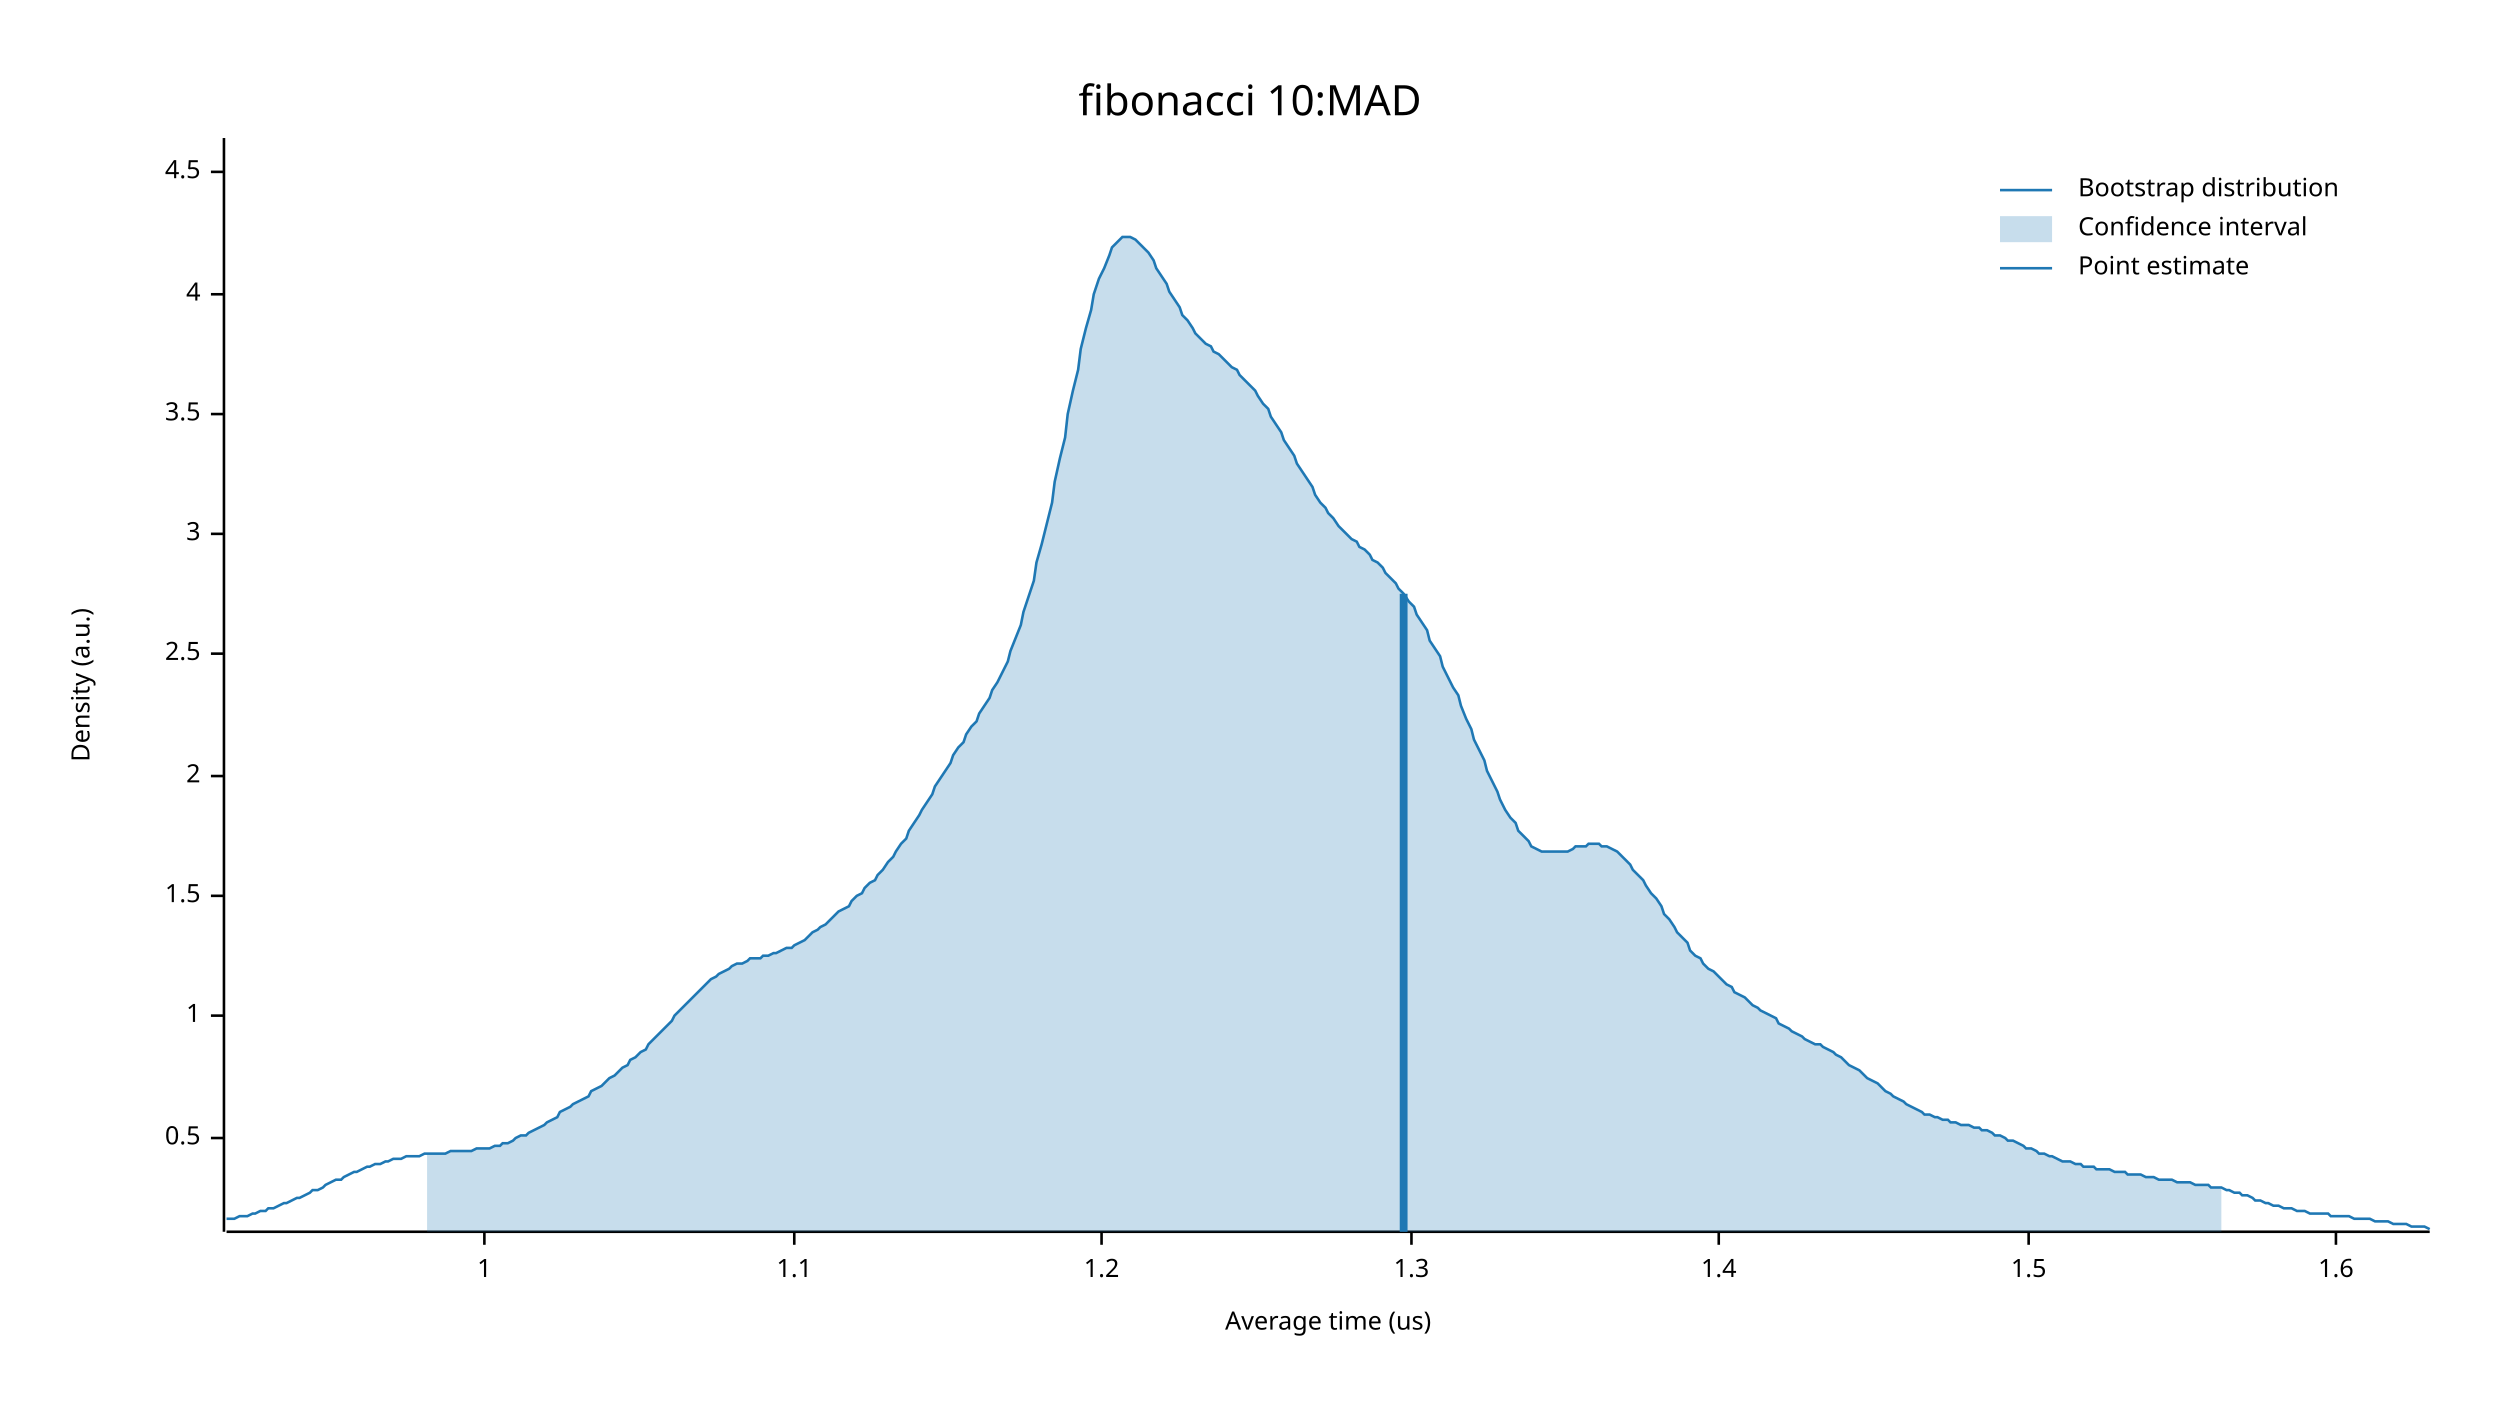
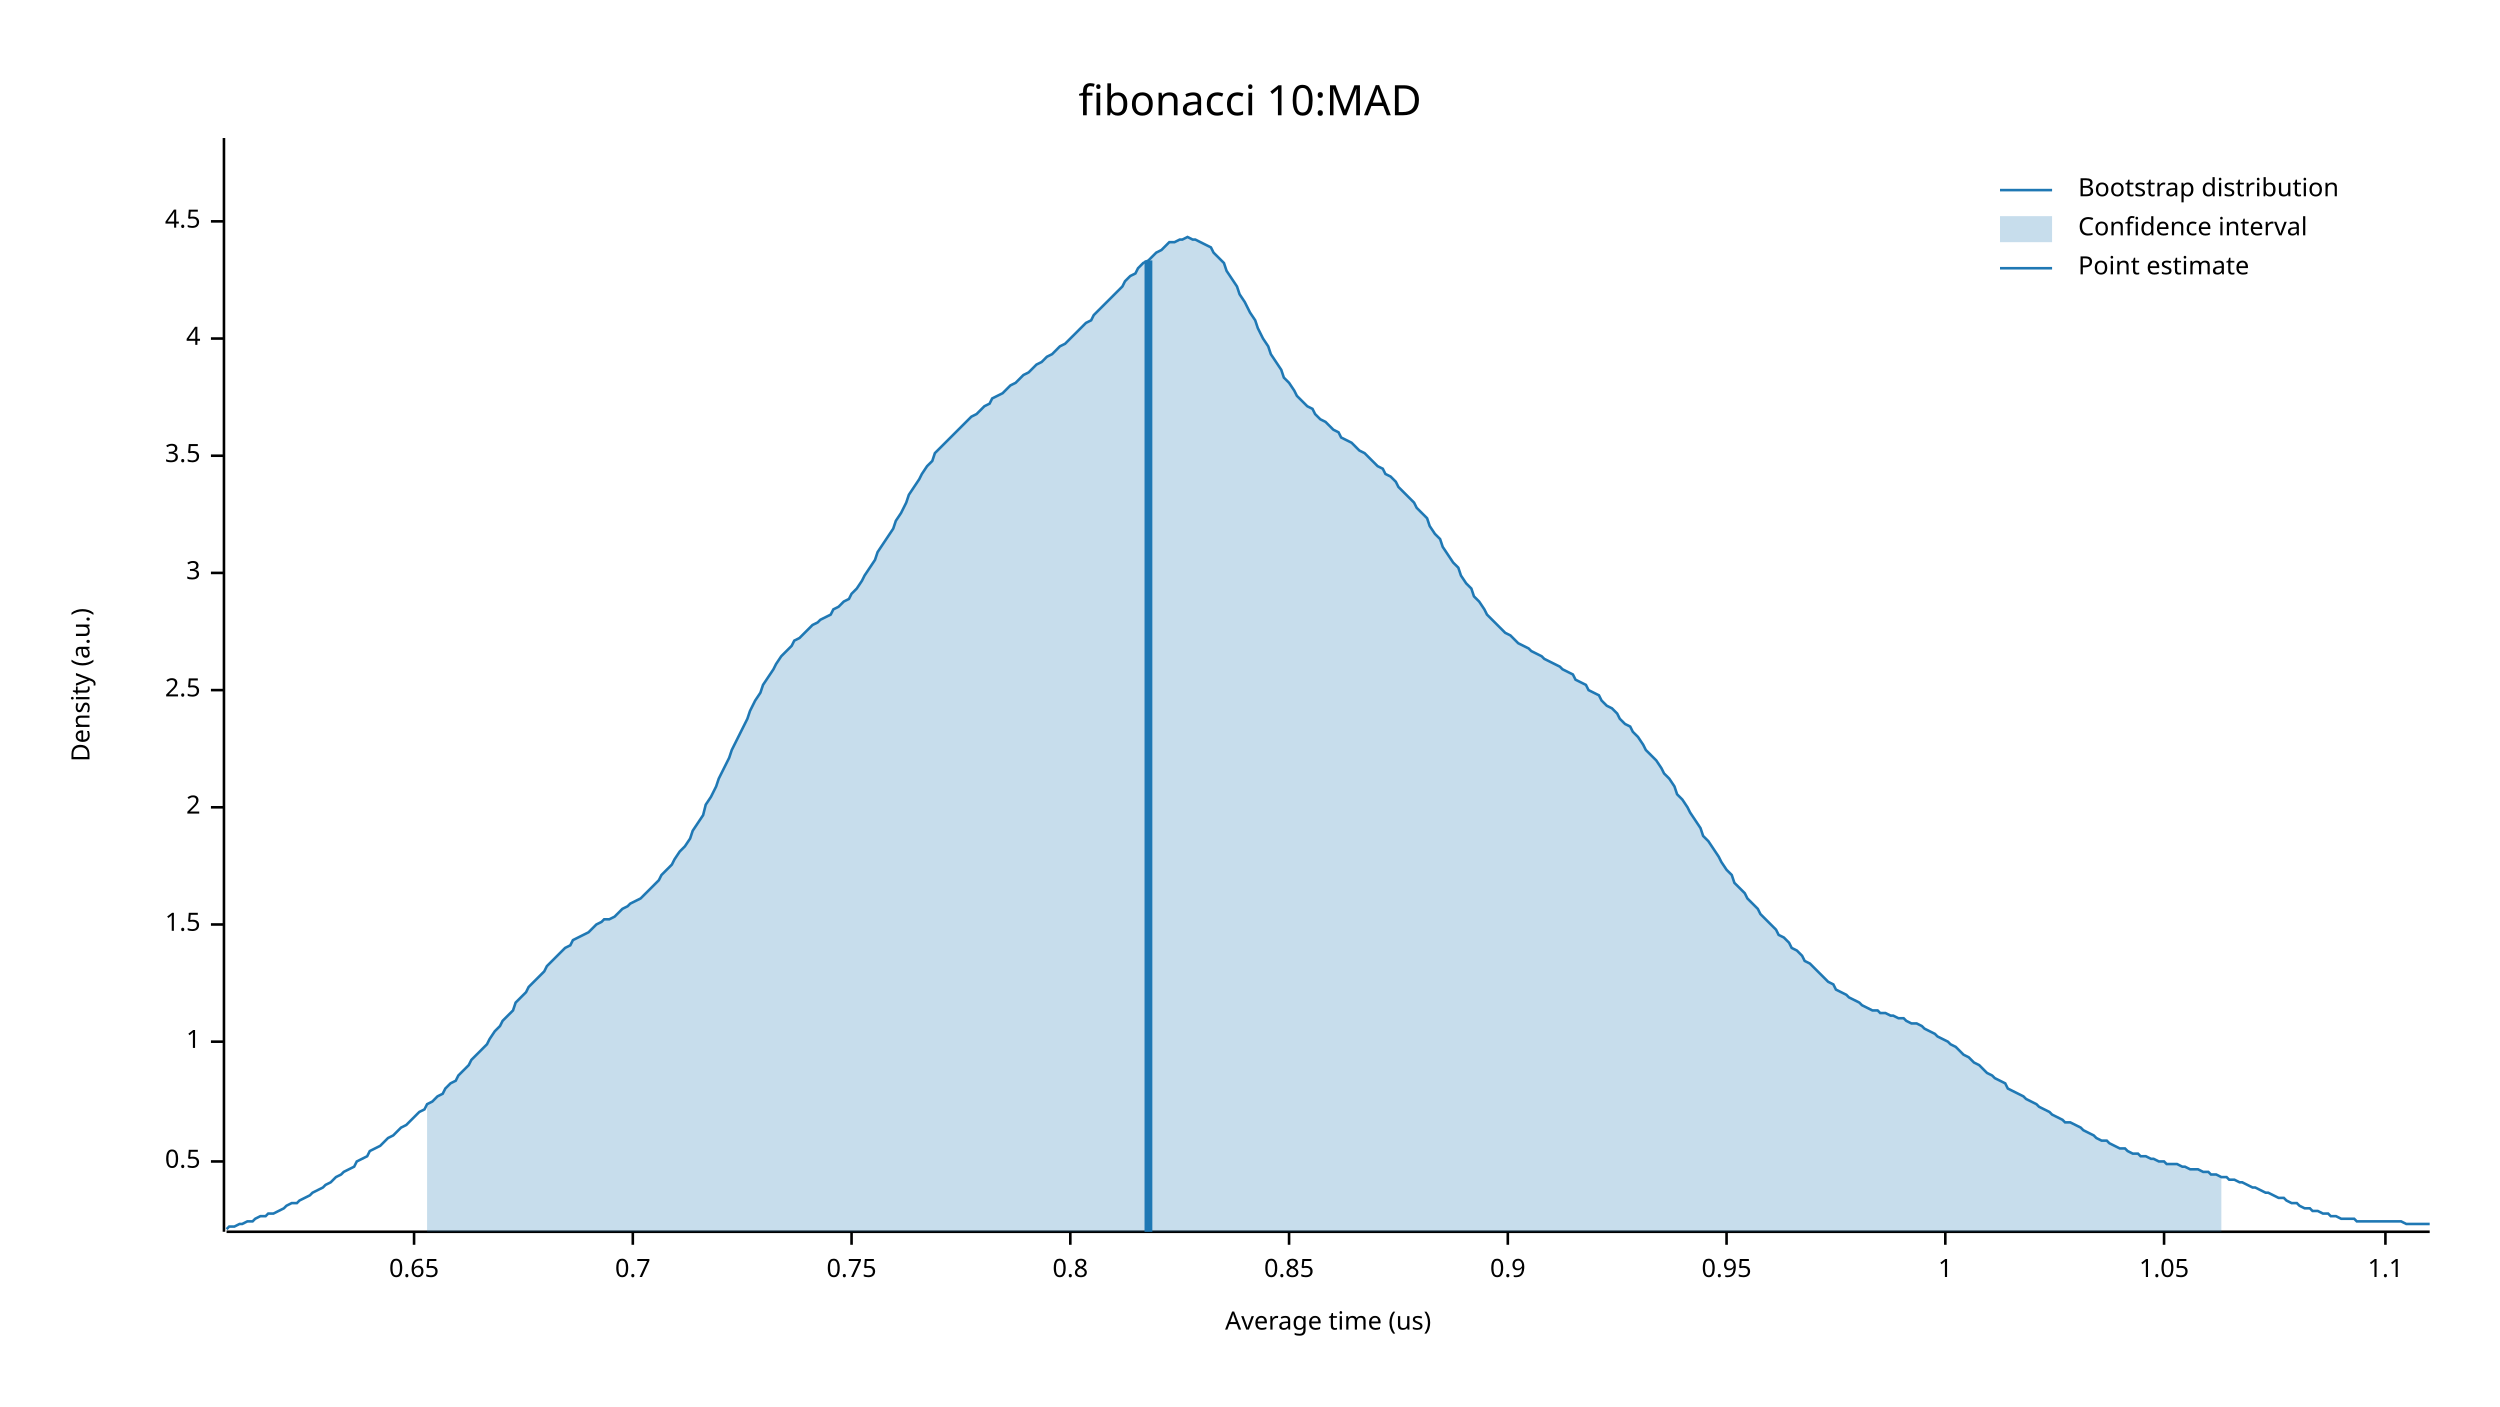
<svg xmlns="http://www.w3.org/2000/svg" width="960" height="540">
  <text x="480" y="32" dy="0.76em" text-anchor="middle" font-family="sans-serif" font-size="16.129" opacity="1" fill="#000000">
fibonacci 10:MAD
</text>
  <text x="27" y="263" dy="0.76em" text-anchor="middle" font-family="sans-serif" font-size="9.677" opacity="1" fill="#000000" transform="rotate(270, 27, 263)">
Density (a.u.)
</text>
  <text x="510" y="513" dy="-0.5ex" text-anchor="middle" font-family="sans-serif" font-size="9.677" opacity="1" fill="#000000">
Average time (us)
</text>
  <polyline fill="none" opacity="1" stroke="#000000" stroke-width="1" points="86,53 86,473 " />
-   <text x="77" y="437" dy="0.5ex" text-anchor="end" font-family="sans-serif" font-size="9.677" opacity="1" fill="#000000">
+   <text x="77" y="446" dy="0.5ex" text-anchor="end" font-family="sans-serif" font-size="9.677" opacity="1" fill="#000000">
0.5
</text>
-   <polyline fill="none" opacity="1" stroke="#000000" stroke-width="1" points="81,437 86,437 " />
-   <text x="77" y="390" dy="0.5ex" text-anchor="end" font-family="sans-serif" font-size="9.677" opacity="1" fill="#000000">
+   <polyline fill="none" opacity="1" stroke="#000000" stroke-width="1" points="81,446 86,446 " />
+   <text x="77" y="400" dy="0.5ex" text-anchor="end" font-family="sans-serif" font-size="9.677" opacity="1" fill="#000000">
1
</text>
-   <polyline fill="none" opacity="1" stroke="#000000" stroke-width="1" points="81,390 86,390 " />
-   <text x="77" y="344" dy="0.5ex" text-anchor="end" font-family="sans-serif" font-size="9.677" opacity="1" fill="#000000">
+   <polyline fill="none" opacity="1" stroke="#000000" stroke-width="1" points="81,400 86,400 " />
+   <text x="77" y="355" dy="0.5ex" text-anchor="end" font-family="sans-serif" font-size="9.677" opacity="1" fill="#000000">
1.5
</text>
-   <polyline fill="none" opacity="1" stroke="#000000" stroke-width="1" points="81,344 86,344 " />
-   <text x="77" y="298" dy="0.5ex" text-anchor="end" font-family="sans-serif" font-size="9.677" opacity="1" fill="#000000">
+   <polyline fill="none" opacity="1" stroke="#000000" stroke-width="1" points="81,355 86,355 " />
+   <text x="77" y="310" dy="0.5ex" text-anchor="end" font-family="sans-serif" font-size="9.677" opacity="1" fill="#000000">
2
</text>
-   <polyline fill="none" opacity="1" stroke="#000000" stroke-width="1" points="81,298 86,298 " />
-   <text x="77" y="251" dy="0.5ex" text-anchor="end" font-family="sans-serif" font-size="9.677" opacity="1" fill="#000000">
+   <polyline fill="none" opacity="1" stroke="#000000" stroke-width="1" points="81,310 86,310 " />
+   <text x="77" y="265" dy="0.5ex" text-anchor="end" font-family="sans-serif" font-size="9.677" opacity="1" fill="#000000">
2.5
</text>
-   <polyline fill="none" opacity="1" stroke="#000000" stroke-width="1" points="81,251 86,251 " />
-   <text x="77" y="205" dy="0.5ex" text-anchor="end" font-family="sans-serif" font-size="9.677" opacity="1" fill="#000000">
+   <polyline fill="none" opacity="1" stroke="#000000" stroke-width="1" points="81,265 86,265 " />
+   <text x="77" y="220" dy="0.5ex" text-anchor="end" font-family="sans-serif" font-size="9.677" opacity="1" fill="#000000">
3
</text>
-   <polyline fill="none" opacity="1" stroke="#000000" stroke-width="1" points="81,205 86,205 " />
-   <text x="77" y="159" dy="0.5ex" text-anchor="end" font-family="sans-serif" font-size="9.677" opacity="1" fill="#000000">
+   <polyline fill="none" opacity="1" stroke="#000000" stroke-width="1" points="81,220 86,220 " />
+   <text x="77" y="175" dy="0.5ex" text-anchor="end" font-family="sans-serif" font-size="9.677" opacity="1" fill="#000000">
3.5
</text>
-   <polyline fill="none" opacity="1" stroke="#000000" stroke-width="1" points="81,159 86,159 " />
-   <text x="77" y="113" dy="0.5ex" text-anchor="end" font-family="sans-serif" font-size="9.677" opacity="1" fill="#000000">
+   <polyline fill="none" opacity="1" stroke="#000000" stroke-width="1" points="81,175 86,175 " />
+   <text x="77" y="130" dy="0.5ex" text-anchor="end" font-family="sans-serif" font-size="9.677" opacity="1" fill="#000000">
4
</text>
-   <polyline fill="none" opacity="1" stroke="#000000" stroke-width="1" points="81,113 86,113 " />
-   <text x="77" y="66" dy="0.5ex" text-anchor="end" font-family="sans-serif" font-size="9.677" opacity="1" fill="#000000">
+   <polyline fill="none" opacity="1" stroke="#000000" stroke-width="1" points="81,130 86,130 " />
+   <text x="77" y="85" dy="0.5ex" text-anchor="end" font-family="sans-serif" font-size="9.677" opacity="1" fill="#000000">
4.5
</text>
-   <polyline fill="none" opacity="1" stroke="#000000" stroke-width="1" points="81,66 86,66 " />
+   <polyline fill="none" opacity="1" stroke="#000000" stroke-width="1" points="81,85 86,85 " />
  <polyline fill="none" opacity="1" stroke="#000000" stroke-width="1" points="87,473 933,473 " />
-   <text x="186" y="483" dy="0.76em" text-anchor="middle" font-family="sans-serif" font-size="9.677" opacity="1" fill="#000000">
+   <text x="159" y="483" dy="0.76em" text-anchor="middle" font-family="sans-serif" font-size="9.677" opacity="1" fill="#000000">
+ 0.65
+ </text>
+   <polyline fill="none" opacity="1" stroke="#000000" stroke-width="1" points="159,473 159,478 " />
+   <text x="243" y="483" dy="0.76em" text-anchor="middle" font-family="sans-serif" font-size="9.677" opacity="1" fill="#000000">
+ 0.7
+ </text>
+   <polyline fill="none" opacity="1" stroke="#000000" stroke-width="1" points="243,473 243,478 " />
+   <text x="327" y="483" dy="0.76em" text-anchor="middle" font-family="sans-serif" font-size="9.677" opacity="1" fill="#000000">
+ 0.75
+ </text>
+   <polyline fill="none" opacity="1" stroke="#000000" stroke-width="1" points="327,473 327,478 " />
+   <text x="411" y="483" dy="0.76em" text-anchor="middle" font-family="sans-serif" font-size="9.677" opacity="1" fill="#000000">
+ 0.8
+ </text>
+   <polyline fill="none" opacity="1" stroke="#000000" stroke-width="1" points="411,473 411,478 " />
+   <text x="495" y="483" dy="0.76em" text-anchor="middle" font-family="sans-serif" font-size="9.677" opacity="1" fill="#000000">
+ 0.85
+ </text>
+   <polyline fill="none" opacity="1" stroke="#000000" stroke-width="1" points="495,473 495,478 " />
+   <text x="579" y="483" dy="0.76em" text-anchor="middle" font-family="sans-serif" font-size="9.677" opacity="1" fill="#000000">
+ 0.9
+ </text>
+   <polyline fill="none" opacity="1" stroke="#000000" stroke-width="1" points="579,473 579,478 " />
+   <text x="663" y="483" dy="0.76em" text-anchor="middle" font-family="sans-serif" font-size="9.677" opacity="1" fill="#000000">
+ 0.95
+ </text>
+   <polyline fill="none" opacity="1" stroke="#000000" stroke-width="1" points="663,473 663,478 " />
+   <text x="747" y="483" dy="0.76em" text-anchor="middle" font-family="sans-serif" font-size="9.677" opacity="1" fill="#000000">
1
</text>
-   <polyline fill="none" opacity="1" stroke="#000000" stroke-width="1" points="186,473 186,478 " />
-   <text x="305" y="483" dy="0.76em" text-anchor="middle" font-family="sans-serif" font-size="9.677" opacity="1" fill="#000000">
+   <polyline fill="none" opacity="1" stroke="#000000" stroke-width="1" points="747,473 747,478 " />
+   <text x="831" y="483" dy="0.76em" text-anchor="middle" font-family="sans-serif" font-size="9.677" opacity="1" fill="#000000">
+ 1.05
+ </text>
+   <polyline fill="none" opacity="1" stroke="#000000" stroke-width="1" points="831,473 831,478 " />
+   <text x="916" y="483" dy="0.76em" text-anchor="middle" font-family="sans-serif" font-size="9.677" opacity="1" fill="#000000">
1.1
</text>
-   <polyline fill="none" opacity="1" stroke="#000000" stroke-width="1" points="305,473 305,478 " />
-   <text x="423" y="483" dy="0.76em" text-anchor="middle" font-family="sans-serif" font-size="9.677" opacity="1" fill="#000000">
- 1.2
- </text>
-   <polyline fill="none" opacity="1" stroke="#000000" stroke-width="1" points="423,473 423,478 " />
-   <text x="542" y="483" dy="0.76em" text-anchor="middle" font-family="sans-serif" font-size="9.677" opacity="1" fill="#000000">
- 1.3
- </text>
-   <polyline fill="none" opacity="1" stroke="#000000" stroke-width="1" points="542,473 542,478 " />
-   <text x="660" y="483" dy="0.76em" text-anchor="middle" font-family="sans-serif" font-size="9.677" opacity="1" fill="#000000">
- 1.4
- </text>
-   <polyline fill="none" opacity="1" stroke="#000000" stroke-width="1" points="660,473 660,478 " />
-   <text x="779" y="483" dy="0.76em" text-anchor="middle" font-family="sans-serif" font-size="9.677" opacity="1" fill="#000000">
- 1.5
- </text>
-   <polyline fill="none" opacity="1" stroke="#000000" stroke-width="1" points="779,473 779,478 " />
-   <text x="897" y="483" dy="0.76em" text-anchor="middle" font-family="sans-serif" font-size="9.677" opacity="1" fill="#000000">
- 1.6
- </text>
-   <polyline fill="none" opacity="1" stroke="#000000" stroke-width="1" points="897,473 897,478 " />
-   <polyline fill="none" opacity="1" stroke="#1F78B4" stroke-width="1" points="87,468 88,468 90,468 92,467 93,467 95,467 97,466 98,466 100,465 102,465 103,464 105,464 107,463 109,462 110,462 112,461 114,460 115,460 117,459 119,458 120,457 122,457 124,456 125,455 127,454 129,453 131,453 132,452 134,451 136,450 137,450 139,449 141,448 142,448 144,447 146,447 148,446 149,446 151,445 153,445 154,445 156,444 158,444 159,444 161,444 163,443 164,443 166,443 168,443 170,443 171,443 173,442 175,442 176,442 178,442 180,442 181,442 183,441 185,441 187,441 188,441 190,440 192,440 193,439 195,439 197,438 198,437 200,436 202,436 203,435 205,434 207,433 209,432 210,431 212,430 214,429 215,427 217,426 219,425 220,424 222,423 224,422 226,421 227,419 229,418 231,417 232,416 234,414 236,413 237,412 239,410 241,409 242,407 244,406 246,404 248,403 249,401 251,399 253,397 254,396 256,394 258,392 259,390 261,388 263,386 265,384 266,383 268,381 270,379 271,378 273,376 275,375 276,374 278,373 280,372 281,371 283,370 285,370 287,369 288,368 290,368 292,368 293,367 295,367 297,366 298,366 300,365 302,364 304,364 305,363 307,362 309,361 310,360 312,358 314,357 315,356 317,355 319,353 320,352 322,350 324,349 326,348 327,346 329,344 331,343 332,341 334,339 336,338 337,336 339,334 341,331 343,329 344,327 346,324 348,322 349,319 351,316 353,313 354,311 356,308 358,305 359,302 361,299 363,296 365,293 366,290 368,287 370,285 371,282 373,279 375,277 376,274 378,271 380,268 381,265 383,262 385,258 387,254 388,250 390,245 392,240 393,235 395,229 397,223 398,216 400,209 402,201 404,193 405,185 407,176 409,168 410,159 412,150 414,142 415,134 417,126 419,119 420,113 422,107 424,103 426,98 427,95 429,93 431,91 432,91 434,91 436,92 437,93 439,95 441,97 443,100 444,103 446,106 448,109 449,112 451,115 453,118 454,121 456,123 458,126 459,128 461,130 463,132 465,133 466,135 468,136 470,138 471,139 473,141 475,142 476,144 478,146 480,148 482,150 483,152 485,155 487,157 488,160 490,163 492,166 493,169 495,172 497,175 498,178 500,181 502,184 504,187 505,190 507,193 509,195 510,197 512,199 514,202 515,203 517,205 519,207 521,208 522,210 524,211 526,213 527,215 529,216 531,218 532,220 534,222 536,224 537,226 539,228 541,231 543,233 544,236 546,239 548,242 549,246 551,249 553,252 554,256 556,260 558,264 560,267 561,271 563,276 565,280 566,284 568,288 570,292 571,296 573,300 575,304 576,307 578,311 580,314 582,316 583,319 585,321 587,323 588,325 590,326 592,327 593,327 595,327 597,327 599,327 600,327 602,327 604,326 605,325 607,325 609,325 610,324 612,324 614,324 615,325 617,325 619,326 621,327 622,328 624,330 626,332 627,334 629,336 631,338 632,340 634,343 636,345 638,348 639,351 641,353 643,356 644,358 646,360 648,362 649,365 651,367 653,368 654,370 656,372 658,373 660,375 661,376 663,378 665,379 666,381 668,382 670,383 671,384 673,386 675,387 676,388 678,389 680,390 682,391 683,393 685,394 687,395 688,396 690,397 692,398 693,399 695,400 697,401 699,401 700,402 702,403 704,404 705,405 707,406 709,408 710,409 712,410 714,411 715,412 717,414 719,415 721,416 722,417 724,419 726,420 727,421 729,422 731,423 732,424 734,425 736,426 738,427 739,428 741,428 743,429 744,429 746,430 748,430 749,431 751,431 753,432 754,432 756,432 758,433 760,433 761,434 763,434 765,435 766,436 768,436 770,437 771,438 773,438 775,439 777,440 778,441 780,441 782,442 783,443 785,443 787,444 788,444 790,445 792,446 793,446 795,446 797,447 799,447 800,448 802,448 804,448 805,449 807,449 809,449 810,449 812,450 814,450 816,450 817,451 819,451 821,451 822,451 824,452 826,452 827,452 829,453 831,453 832,453 834,453 836,454 838,454 839,454 841,454 843,455 844,455 846,455 848,455 849,456 851,456 853,456 855,457 856,457 858,458 860,458 861,459 863,459 865,460 866,461 868,461 870,462 871,462 873,463 875,463 877,464 878,464 880,464 882,465 883,465 885,465 887,466 888,466 890,466 892,466 894,466 895,467 897,467 899,467 900,467 902,467 904,468 905,468 907,468 909,468 910,468 912,469 914,469 916,469 917,469 919,470 921,470 922,470 924,470 926,471 927,471 929,471 931,471 933,472 " />
-   <polygon opacity="0.25" fill="#1F78B4" points="164,443 166,443 168,443 170,443 171,443 173,442 175,442 176,442 178,442 180,442 181,442 183,441 185,441 187,441 188,441 190,440 192,440 193,439 195,439 197,438 198,437 200,436 202,436 203,435 205,434 207,433 209,432 210,431 212,430 214,429 215,427 217,426 219,425 220,424 222,423 224,422 226,421 227,419 229,418 231,417 232,416 234,414 236,413 237,412 239,410 241,409 242,407 244,406 246,404 248,403 249,401 251,399 253,397 254,396 256,394 258,392 259,390 261,388 263,386 265,384 266,383 268,381 270,379 271,378 273,376 275,375 276,374 278,373 280,372 281,371 283,370 285,370 287,369 288,368 290,368 292,368 293,367 295,367 297,366 298,366 300,365 302,364 304,364 305,363 307,362 309,361 310,360 312,358 314,357 315,356 317,355 319,353 320,352 322,350 324,349 326,348 327,346 329,344 331,343 332,341 334,339 336,338 337,336 339,334 341,331 343,329 344,327 346,324 348,322 349,319 351,316 353,313 354,311 356,308 358,305 359,302 361,299 363,296 365,293 366,290 368,287 370,285 371,282 373,279 375,277 376,274 378,271 380,268 381,265 383,262 385,258 387,254 388,250 390,245 392,240 393,235 395,229 397,223 398,216 400,209 402,201 404,193 405,185 407,176 409,168 410,159 412,150 414,142 415,134 417,126 419,119 420,113 422,107 424,103 426,98 427,95 429,93 431,91 432,91 434,91 436,92 437,93 439,95 441,97 443,100 444,103 446,106 448,109 449,112 451,115 453,118 454,121 456,123 458,126 459,128 461,130 463,132 465,133 466,135 468,136 470,138 471,139 473,141 475,142 476,144 478,146 480,148 482,150 483,152 485,155 487,157 488,160 490,163 492,166 493,169 495,172 497,175 498,178 500,181 502,184 504,187 505,190 507,193 509,195 510,197 512,199 514,202 515,203 517,205 519,207 521,208 522,210 524,211 526,213 527,215 529,216 531,218 532,220 534,222 536,224 537,226 539,228 541,231 543,233 544,236 546,239 548,242 549,246 551,249 553,252 554,256 556,260 558,264 560,267 561,271 563,276 565,280 566,284 568,288 570,292 571,296 573,300 575,304 576,307 578,311 580,314 582,316 583,319 585,321 587,323 588,325 590,326 592,327 593,327 595,327 597,327 599,327 600,327 602,327 604,326 605,325 607,325 609,325 610,324 612,324 614,324 615,325 617,325 619,326 621,327 622,328 624,330 626,332 627,334 629,336 631,338 632,340 634,343 636,345 638,348 639,351 641,353 643,356 644,358 646,360 648,362 649,365 651,367 653,368 654,370 656,372 658,373 660,375 661,376 663,378 665,379 666,381 668,382 670,383 671,384 673,386 675,387 676,388 678,389 680,390 682,391 683,393 685,394 687,395 688,396 690,397 692,398 693,399 695,400 697,401 699,401 700,402 702,403 704,404 705,405 707,406 709,408 710,409 712,410 714,411 715,412 717,414 719,415 721,416 722,417 724,419 726,420 727,421 729,422 731,423 732,424 734,425 736,426 738,427 739,428 741,428 743,429 744,429 746,430 748,430 749,431 751,431 753,432 754,432 756,432 758,433 760,433 761,434 763,434 765,435 766,436 768,436 770,437 771,438 773,438 775,439 777,440 778,441 780,441 782,442 783,443 785,443 787,444 788,444 790,445 792,446 793,446 795,446 797,447 799,447 800,448 802,448 804,448 805,449 807,449 809,449 810,449 812,450 814,450 816,450 817,451 819,451 821,451 822,451 824,452 826,452 827,452 829,453 831,453 832,453 834,453 836,454 838,454 839,454 841,454 843,455 844,455 846,455 848,455 849,456 851,456 853,456 853,473 164,473 " />
-   <polyline fill="none" opacity="1" stroke="#1F78B4" stroke-width="3" points="539,473 539,228 " />
+   <polyline fill="none" opacity="1" stroke="#000000" stroke-width="1" points="916,473 916,478 " />
+   <polyline fill="none" opacity="1" stroke="#1F78B4" stroke-width="1" points="87,472 88,471 90,471 92,470 93,470 95,469 97,469 98,468 100,467 102,467 103,466 105,466 107,465 109,464 110,463 112,462 114,462 115,461 117,460 119,459 120,458 122,457 124,456 125,455 127,454 129,452 131,451 132,450 134,449 136,448 137,446 139,445 141,444 142,442 144,441 146,440 148,438 149,437 151,436 153,434 154,433 156,432 158,430 159,429 161,427 163,426 164,424 166,423 168,421 170,420 171,418 173,416 175,415 176,413 178,411 180,409 181,407 183,405 185,403 187,401 188,399 190,396 192,394 193,392 195,390 197,388 198,385 200,383 202,381 203,379 205,377 207,375 209,373 210,371 212,369 214,367 215,366 217,364 219,363 220,361 222,360 224,359 226,358 227,357 229,355 231,354 232,353 234,353 236,352 237,351 239,349 241,348 242,347 244,346 246,345 248,343 249,342 251,340 253,338 254,336 256,334 258,332 259,330 261,327 263,325 265,322 266,319 268,316 270,313 271,309 273,306 275,302 276,299 278,295 280,291 281,288 283,284 285,280 287,276 288,273 290,269 292,266 293,263 295,260 297,257 298,255 300,252 302,250 304,248 305,246 307,245 309,243 310,242 312,240 314,239 315,238 317,237 319,236 320,234 322,233 324,231 326,230 327,228 329,226 331,223 332,221 334,218 336,215 337,212 339,209 341,206 343,203 344,200 346,197 348,193 349,190 351,187 353,184 354,182 356,179 358,177 359,174 361,172 363,170 365,168 366,167 368,165 370,163 371,162 373,160 375,159 376,158 378,156 380,155 381,153 383,152 385,151 387,149 388,148 390,147 392,145 393,144 395,143 397,141 398,140 400,139 402,137 404,136 405,135 407,133 409,132 410,131 412,129 414,127 415,126 417,124 419,123 420,121 422,119 424,117 426,115 427,114 429,112 431,110 432,108 434,106 436,105 437,103 439,101 441,100 443,98 444,97 446,96 448,94 449,93 451,93 453,92 454,92 456,91 458,92 459,92 461,93 463,94 465,95 466,97 468,99 470,101 471,104 473,107 475,110 476,113 478,116 480,120 482,123 483,126 485,130 487,133 488,136 490,139 492,142 493,145 495,147 497,150 498,152 500,154 502,156 504,157 505,159 507,161 509,162 510,163 512,165 514,166 515,168 517,169 519,170 521,172 522,173 524,174 526,176 527,177 529,179 531,180 532,182 534,183 536,185 537,187 539,189 541,191 543,193 544,195 546,197 548,199 549,202 551,205 553,207 554,210 556,213 558,216 560,218 561,221 563,224 565,226 566,229 568,231 570,234 571,236 573,238 575,240 576,241 578,243 580,244 582,246 583,247 585,248 587,249 588,250 590,251 592,252 593,253 595,254 597,255 599,256 600,257 602,258 604,259 605,261 607,262 609,263 610,265 612,266 614,267 615,269 617,271 619,272 621,274 622,276 624,278 626,279 627,281 629,283 631,286 632,288 634,290 636,292 638,295 639,297 641,299 643,302 644,305 646,307 648,310 649,312 651,315 653,318 654,321 656,323 658,326 660,329 661,331 663,334 665,336 666,339 668,341 670,343 671,345 673,347 675,349 676,351 678,353 680,355 682,357 683,359 685,360 687,362 688,364 690,365 692,367 693,369 695,370 697,372 699,374 700,375 702,377 704,378 705,380 707,381 709,382 710,383 712,384 714,385 715,386 717,387 719,388 721,388 722,389 724,389 726,390 727,390 729,391 731,391 732,392 734,393 736,393 738,394 739,395 741,396 743,397 744,398 746,399 748,400 749,401 751,402 753,404 754,405 756,406 758,408 760,409 761,410 763,412 765,413 766,414 768,415 770,416 771,418 773,419 775,420 777,421 778,422 780,423 782,424 783,425 785,426 787,427 788,428 790,429 792,430 793,431 795,431 797,432 799,433 800,434 802,435 804,436 805,437 807,438 809,438 810,439 812,440 814,441 816,441 817,442 819,443 821,443 822,444 824,444 826,445 827,445 829,446 831,446 832,447 834,447 836,447 838,448 839,448 841,449 843,449 844,449 846,450 848,450 849,451 851,451 853,452 855,452 856,453 858,453 860,454 861,454 863,455 865,456 866,456 868,457 870,458 871,458 873,459 875,460 877,460 878,461 880,462 882,462 883,463 885,464 887,464 888,465 890,465 892,466 894,466 895,467 897,467 899,468 900,468 902,468 904,468 905,469 907,469 909,469 910,469 912,469 914,469 916,469 917,469 919,469 921,469 922,469 924,470 926,470 927,470 929,470 931,470 933,470 " />
+   <polygon opacity="0.25" fill="#1F78B4" points="164,424 166,423 168,421 170,420 171,418 173,416 175,415 176,413 178,411 180,409 181,407 183,405 185,403 187,401 188,399 190,396 192,394 193,392 195,390 197,388 198,385 200,383 202,381 203,379 205,377 207,375 209,373 210,371 212,369 214,367 215,366 217,364 219,363 220,361 222,360 224,359 226,358 227,357 229,355 231,354 232,353 234,353 236,352 237,351 239,349 241,348 242,347 244,346 246,345 248,343 249,342 251,340 253,338 254,336 256,334 258,332 259,330 261,327 263,325 265,322 266,319 268,316 270,313 271,309 273,306 275,302 276,299 278,295 280,291 281,288 283,284 285,280 287,276 288,273 290,269 292,266 293,263 295,260 297,257 298,255 300,252 302,250 304,248 305,246 307,245 309,243 310,242 312,240 314,239 315,238 317,237 319,236 320,234 322,233 324,231 326,230 327,228 329,226 331,223 332,221 334,218 336,215 337,212 339,209 341,206 343,203 344,200 346,197 348,193 349,190 351,187 353,184 354,182 356,179 358,177 359,174 361,172 363,170 365,168 366,167 368,165 370,163 371,162 373,160 375,159 376,158 378,156 380,155 381,153 383,152 385,151 387,149 388,148 390,147 392,145 393,144 395,143 397,141 398,140 400,139 402,137 404,136 405,135 407,133 409,132 410,131 412,129 414,127 415,126 417,124 419,123 420,121 422,119 424,117 426,115 427,114 429,112 431,110 432,108 434,106 436,105 437,103 439,101 441,100 443,98 444,97 446,96 448,94 449,93 451,93 453,92 454,92 456,91 458,92 459,92 461,93 463,94 465,95 466,97 468,99 470,101 471,104 473,107 475,110 476,113 478,116 480,120 482,123 483,126 485,130 487,133 488,136 490,139 492,142 493,145 495,147 497,150 498,152 500,154 502,156 504,157 505,159 507,161 509,162 510,163 512,165 514,166 515,168 517,169 519,170 521,172 522,173 524,174 526,176 527,177 529,179 531,180 532,182 534,183 536,185 537,187 539,189 541,191 543,193 544,195 546,197 548,199 549,202 551,205 553,207 554,210 556,213 558,216 560,218 561,221 563,224 565,226 566,229 568,231 570,234 571,236 573,238 575,240 576,241 578,243 580,244 582,246 583,247 585,248 587,249 588,250 590,251 592,252 593,253 595,254 597,255 599,256 600,257 602,258 604,259 605,261 607,262 609,263 610,265 612,266 614,267 615,269 617,271 619,272 621,274 622,276 624,278 626,279 627,281 629,283 631,286 632,288 634,290 636,292 638,295 639,297 641,299 643,302 644,305 646,307 648,310 649,312 651,315 653,318 654,321 656,323 658,326 660,329 661,331 663,334 665,336 666,339 668,341 670,343 671,345 673,347 675,349 676,351 678,353 680,355 682,357 683,359 685,360 687,362 688,364 690,365 692,367 693,369 695,370 697,372 699,374 700,375 702,377 704,378 705,380 707,381 709,382 710,383 712,384 714,385 715,386 717,387 719,388 721,388 722,389 724,389 726,390 727,390 729,391 731,391 732,392 734,393 736,393 738,394 739,395 741,396 743,397 744,398 746,399 748,400 749,401 751,402 753,404 754,405 756,406 758,408 760,409 761,410 763,412 765,413 766,414 768,415 770,416 771,418 773,419 775,420 777,421 778,422 780,423 782,424 783,425 785,426 787,427 788,428 790,429 792,430 793,431 795,431 797,432 799,433 800,434 802,435 804,436 805,437 807,438 809,438 810,439 812,440 814,441 816,441 817,442 819,443 821,443 822,444 824,444 826,445 827,445 829,446 831,446 832,447 834,447 836,447 838,448 839,448 841,449 843,449 844,449 846,450 848,450 849,451 851,451 853,452 853,473 164,473 " />
+   <polyline fill="none" opacity="1" stroke="#1F78B4" stroke-width="3" points="441,473 441,100 " />
  <text x="798" y="68" dy="0.76em" text-anchor="start" font-family="sans-serif" font-size="9.677" opacity="1" fill="#000000">
Bootstrap distribution
</text>
  <text x="798" y="83" dy="0.76em" text-anchor="start" font-family="sans-serif" font-size="9.677" opacity="1" fill="#000000">
Confidence interval
</text>
  <text x="798" y="98" dy="0.76em" text-anchor="start" font-family="sans-serif" font-size="9.677" opacity="1" fill="#000000">
Point estimate
</text>
  <polyline fill="none" opacity="1" stroke="#1F78B4" stroke-width="1" points="768,73 788,73 " />
  <rect x="768" y="83" width="20" height="10" opacity="0.25" fill="#1F78B4" stroke="none" />
  <polyline fill="none" opacity="1" stroke="#1F78B4" stroke-width="1" points="768,103 788,103 " />
</svg>
